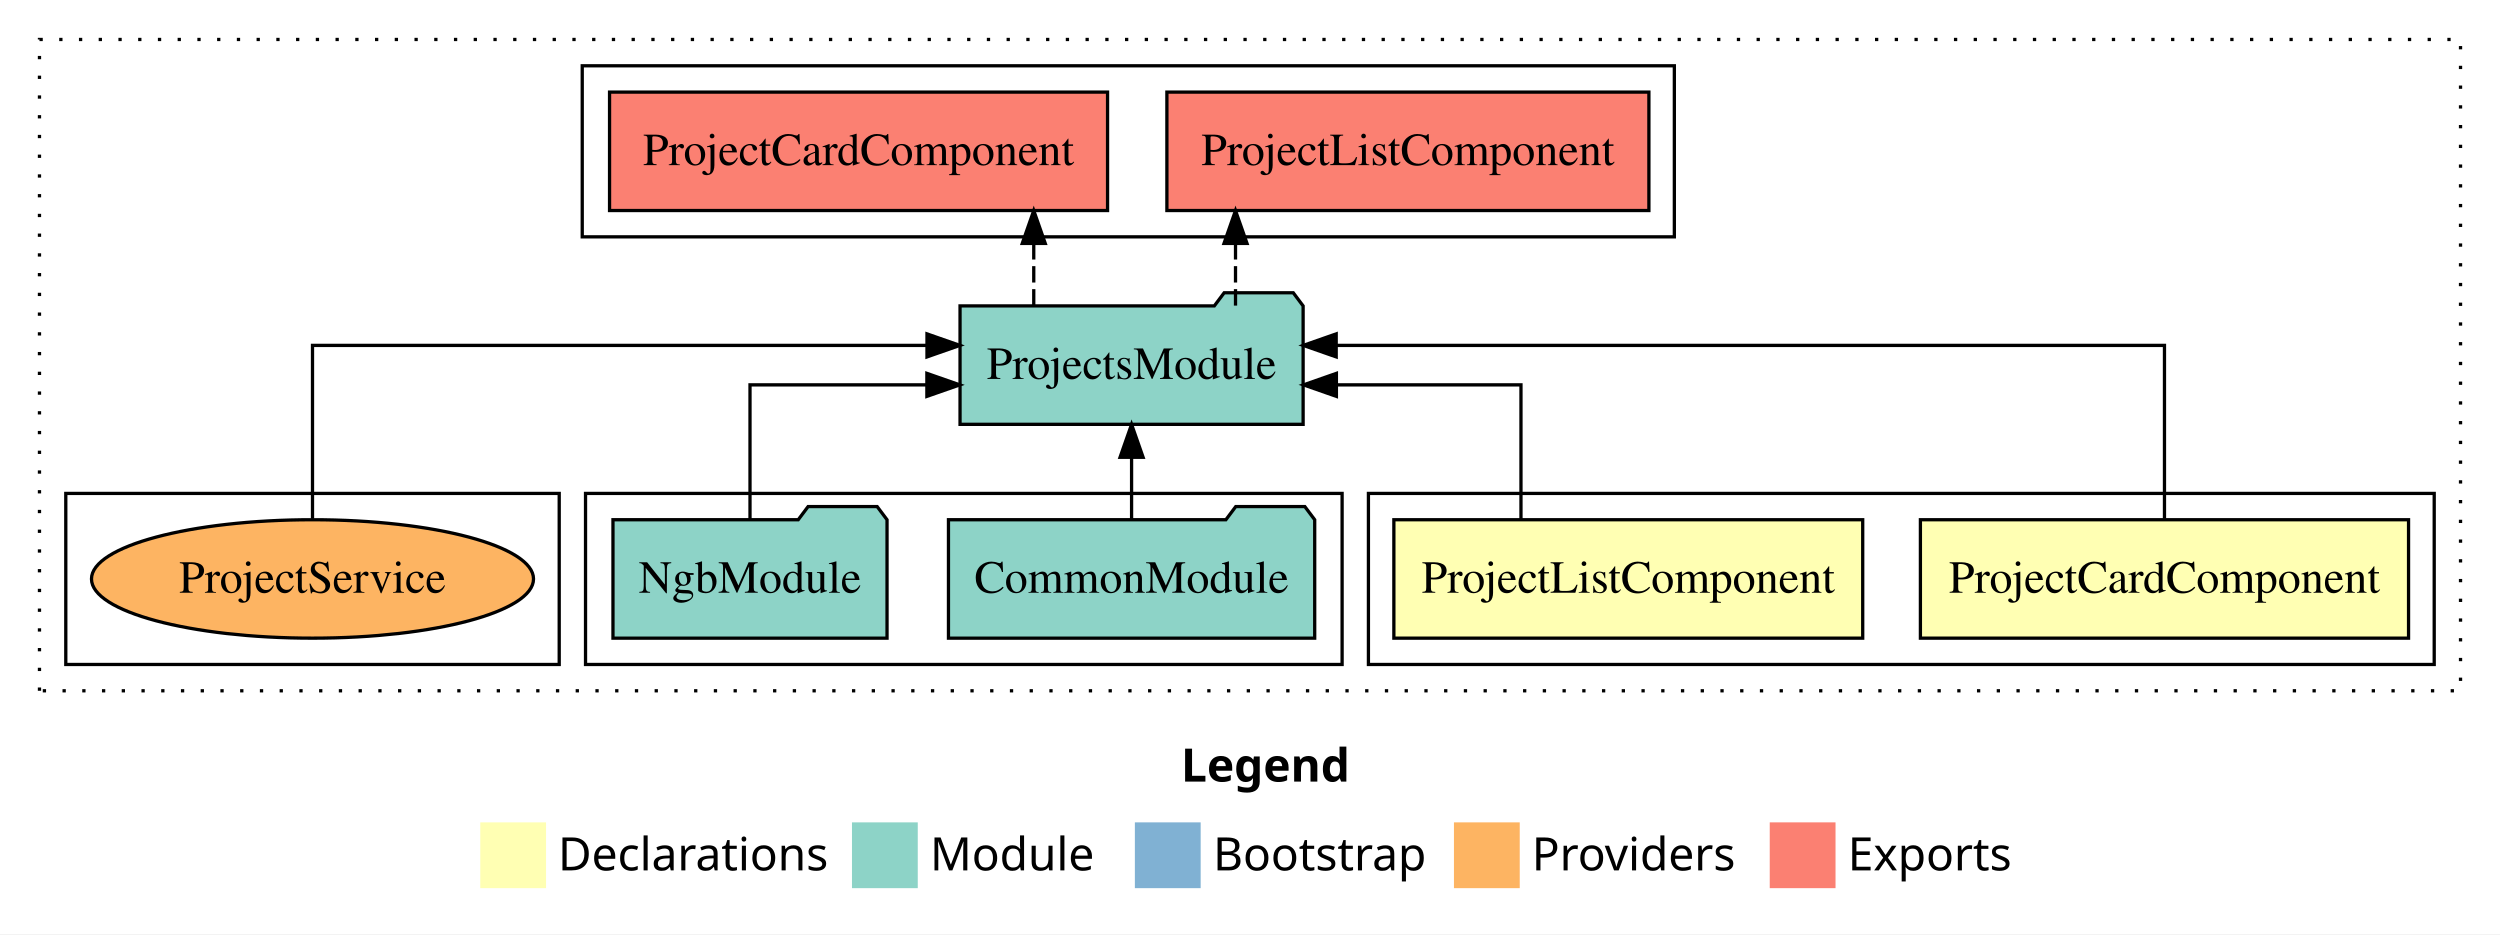
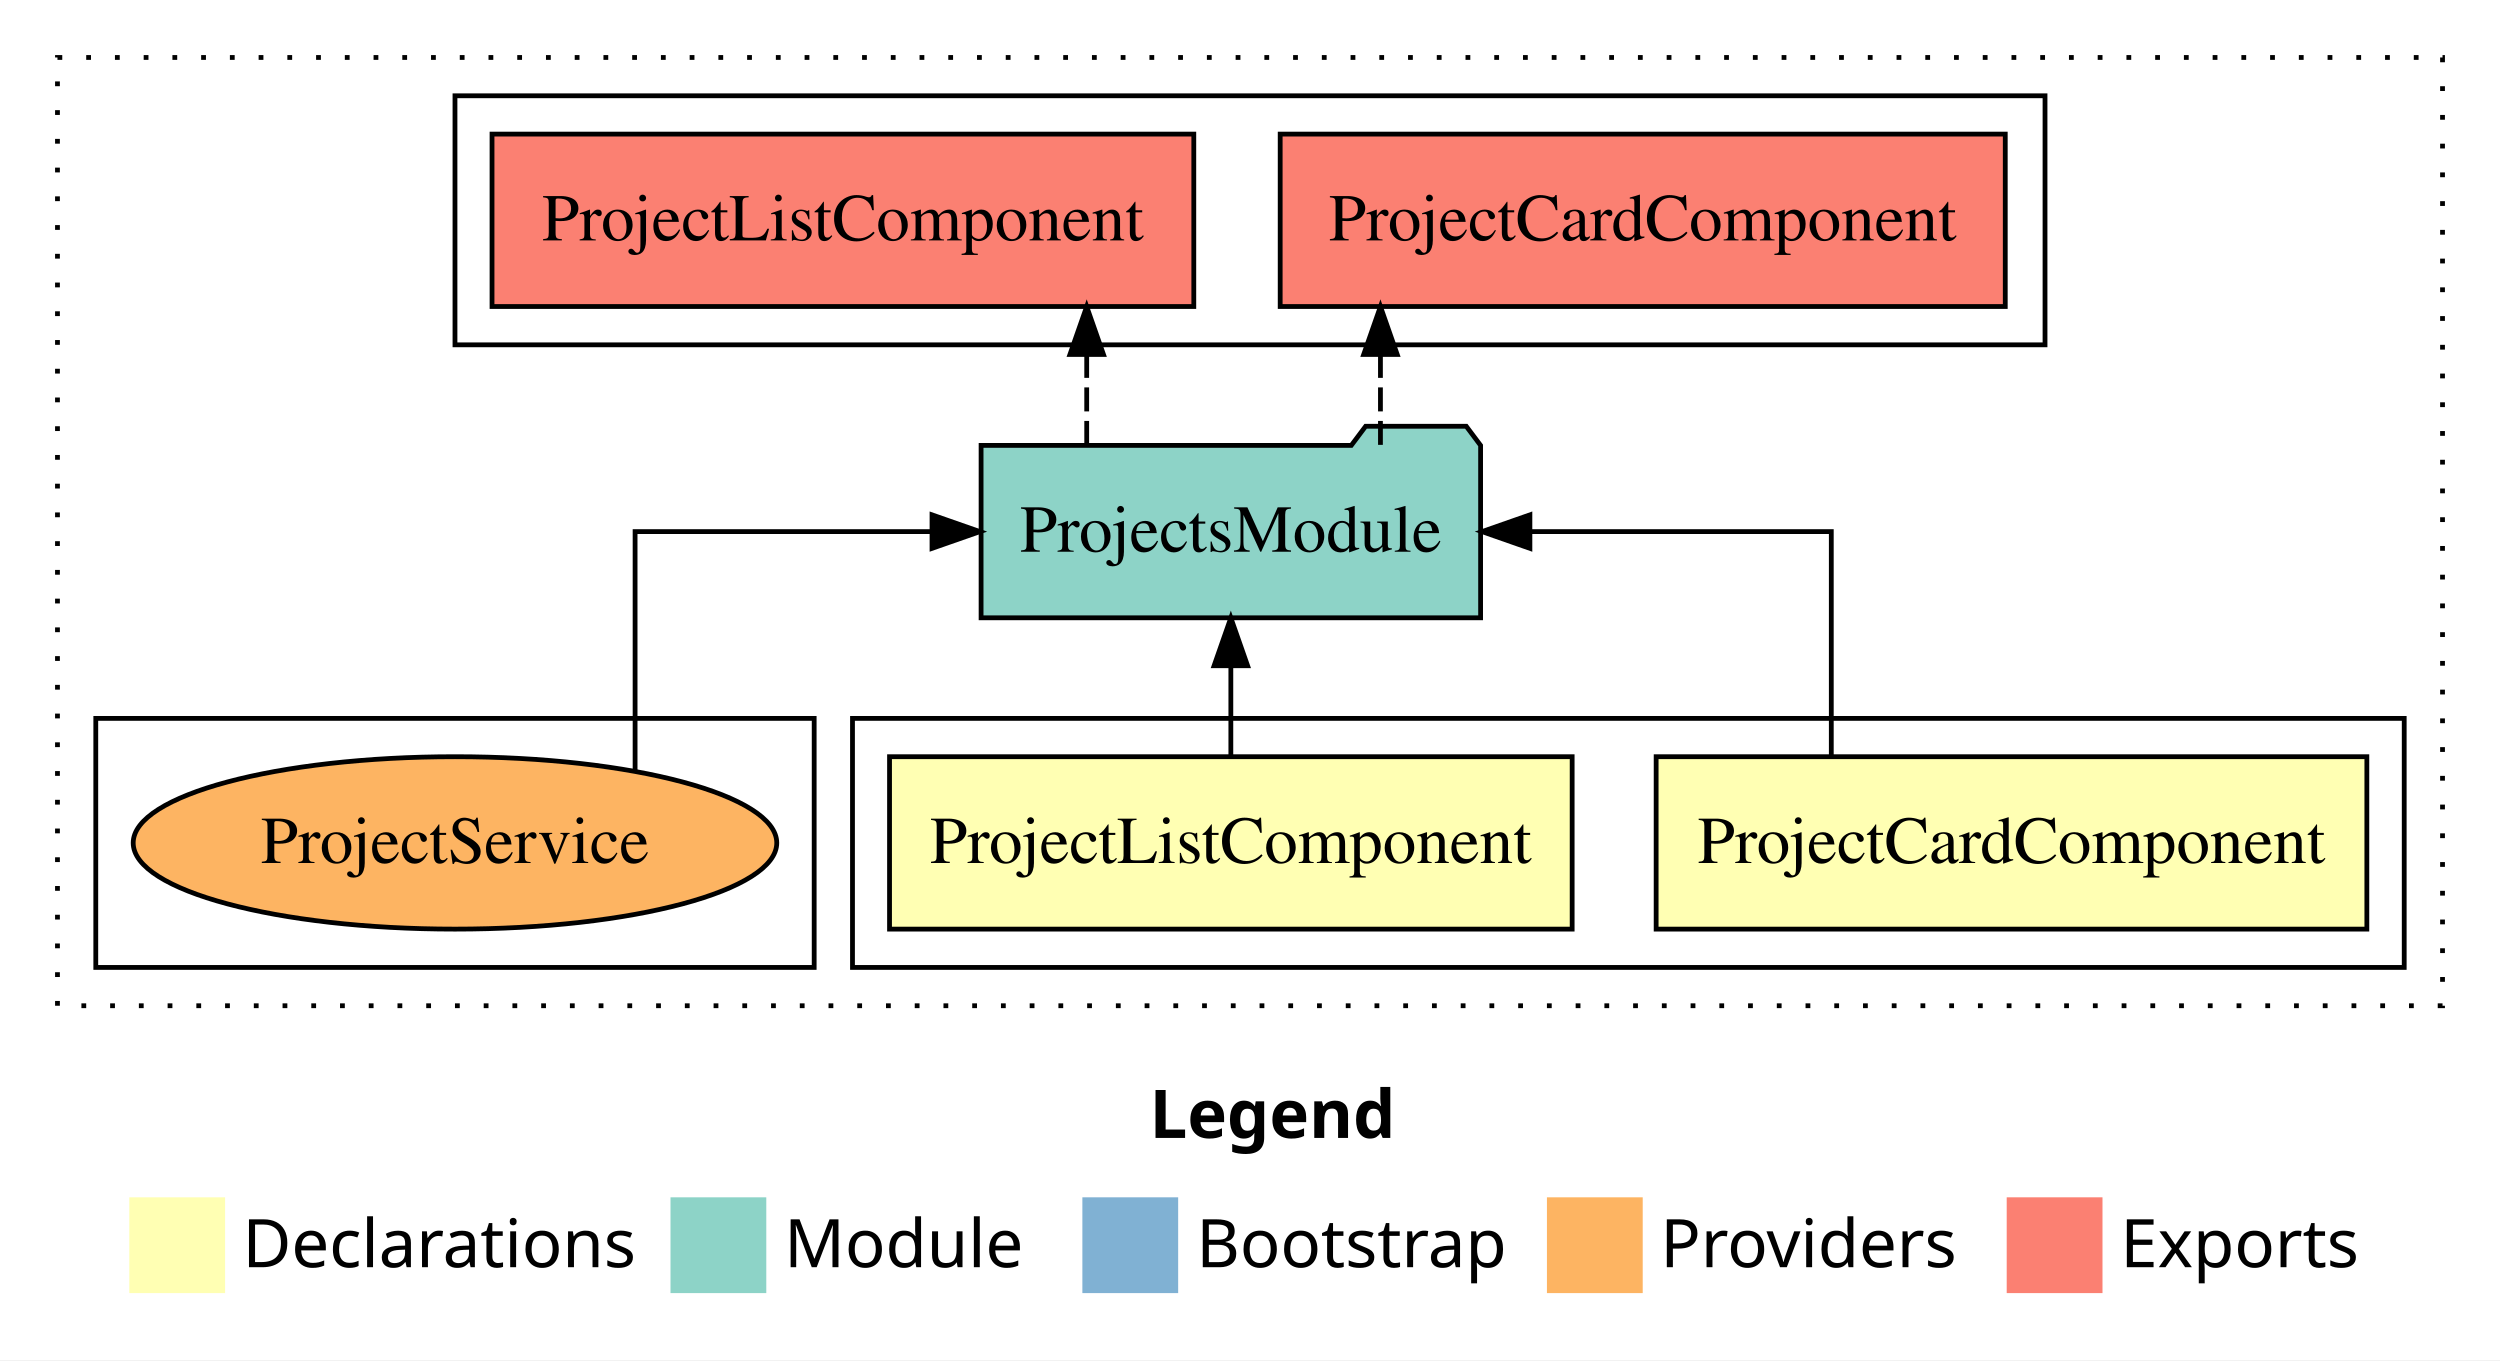
- <svg xmlns="http://www.w3.org/2000/svg" width="760pt" height="284pt" viewBox="0.00 0.00 760.00 284.00">
+ <svg xmlns="http://www.w3.org/2000/svg" width="522pt" height="284pt" viewBox="0.00 0.00 522.00 284.00">
  <g id="graph0" class="graph" transform="scale(1 1) rotate(0) translate(4 280)">
-     <polygon fill="#ffffff" stroke="transparent" points="-4,4 -4,-280 756,-280 756,4 -4,4" />
-     <text text-anchor="start" x="355.009" y="-42.4" font-family="sans-serif" font-weight="bold" font-size="14.00" fill="#000000">Legend</text>
-     <polygon fill="#ffffb3" stroke="transparent" points="142,-10 142,-30 162,-30 162,-10 142,-10" />
-     <text text-anchor="start" x="165.629" y="-15.4" font-family="sans-serif" font-size="14.00" fill="#000000">  Declarations</text>
-     <polygon fill="#8dd3c7" stroke="transparent" points="255,-10 255,-30 275,-30 275,-10 255,-10" />
-     <text text-anchor="start" x="278.725" y="-15.4" font-family="sans-serif" font-size="14.00" fill="#000000">  Module</text>
-     <polygon fill="#80b1d3" stroke="transparent" points="341,-10 341,-30 361,-30 361,-10 341,-10" />
-     <text text-anchor="start" x="364.781" y="-15.4" font-family="sans-serif" font-size="14.00" fill="#000000">  Bootstrap</text>
-     <polygon fill="#fdb462" stroke="transparent" points="438,-10 438,-30 458,-30 458,-10 438,-10" />
-     <text text-anchor="start" x="461.673" y="-15.4" font-family="sans-serif" font-size="14.00" fill="#000000">  Providers</text>
-     <polygon fill="#fb8072" stroke="transparent" points="534,-10 534,-30 554,-30 554,-10 534,-10" />
-     <text text-anchor="start" x="557.726" y="-15.4" font-family="sans-serif" font-size="14.00" fill="#000000">  Exports</text>
+     <polygon fill="#ffffff" stroke="transparent" points="-4,4 -4,-280 518,-280 518,4 -4,4" />
+     <text text-anchor="start" x="236.009" y="-42.4" font-family="sans-serif" font-weight="bold" font-size="14.00" fill="#000000">Legend</text>
+     <polygon fill="#ffffb3" stroke="transparent" points="23,-10 23,-30 43,-30 43,-10 23,-10" />
+     <text text-anchor="start" x="46.629" y="-15.4" font-family="sans-serif" font-size="14.00" fill="#000000">  Declarations</text>
+     <polygon fill="#8dd3c7" stroke="transparent" points="136,-10 136,-30 156,-30 156,-10 136,-10" />
+     <text text-anchor="start" x="159.725" y="-15.4" font-family="sans-serif" font-size="14.00" fill="#000000">  Module</text>
+     <polygon fill="#80b1d3" stroke="transparent" points="222,-10 222,-30 242,-30 242,-10 222,-10" />
+     <text text-anchor="start" x="245.781" y="-15.4" font-family="sans-serif" font-size="14.00" fill="#000000">  Bootstrap</text>
+     <polygon fill="#fdb462" stroke="transparent" points="319,-10 319,-30 339,-30 339,-10 319,-10" />
+     <text text-anchor="start" x="342.673" y="-15.4" font-family="sans-serif" font-size="14.00" fill="#000000">  Providers</text>
+     <polygon fill="#fb8072" stroke="transparent" points="415,-10 415,-30 435,-30 435,-10 415,-10" />
+     <text text-anchor="start" x="438.726" y="-15.4" font-family="sans-serif" font-size="14.00" fill="#000000">  Exports</text>
    <g id="clust1" class="cluster">
-       <polygon fill="none" stroke="#000000" stroke-dasharray="1,5" points="8,-70 8,-268 744,-268 744,-70 8,-70" />
+       <polygon fill="none" stroke="#000000" stroke-dasharray="1,5" points="8,-70 8,-268 506,-268 506,-70 8,-70" />
    </g>
    <g id="clust2" class="cluster">
-       <polygon fill="none" stroke="#000000" points="412,-78 412,-130 736,-130 736,-78 412,-78" />
-     </g>
-     <g id="clust5" class="cluster">
-       <polygon fill="none" stroke="#000000" points="174,-78 174,-130 404,-130 404,-78 174,-78" />
+       <polygon fill="none" stroke="#000000" points="174,-78 174,-130 498,-130 498,-78 174,-78" />
    </g>
    <g id="clust6" class="cluster">
-       <polygon fill="none" stroke="#000000" points="173,-208 173,-260 505,-260 505,-208 173,-208" />
+       <polygon fill="none" stroke="#000000" points="91,-208 91,-260 423,-260 423,-208 91,-208" />
    </g>
    <g id="clust8" class="cluster">
      <polygon fill="none" stroke="#000000" points="16,-78 16,-130 166,-130 166,-78 16,-78" />
    </g>
    <g id="node1" class="node">
-       <polygon fill="#ffffb3" stroke="#000000" points="728.198,-122 579.802,-122 579.802,-86 728.198,-86 728.198,-122" />
-       <text text-anchor="middle" x="654" y="-99.8" font-family="Times,serif" font-size="14.00" fill="#000000">ProjectCardComponent</text>
+       <polygon fill="#ffffb3" stroke="#000000" points="490.198,-122 341.802,-122 341.802,-86 490.198,-86 490.198,-122" />
+       <text text-anchor="middle" x="416" y="-99.8" font-family="Times,serif" font-size="14.00" fill="#000000">ProjectCardComponent</text>
    </g>
    <g id="node3" class="node">
-       <polygon fill="#8dd3c7" stroke="#000000" points="392.149,-187 389.149,-191 368.149,-191 365.149,-187 287.851,-187 287.851,-151 392.149,-151 392.149,-187" />
-       <text text-anchor="middle" x="340" y="-164.8" font-family="Times,serif" font-size="14.00" fill="#000000">ProjectsModule</text>
+       <polygon fill="#8dd3c7" stroke="#000000" points="305.149,-187 302.149,-191 281.149,-191 278.149,-187 200.851,-187 200.851,-151 305.149,-151 305.149,-187" />
+       <text text-anchor="middle" x="253" y="-164.8" font-family="Times,serif" font-size="14.00" fill="#000000">ProjectsModule</text>
    </g>
    <g id="edge1" class="edge">
-       <path fill="none" stroke="#000000" d="M654,-122.284C654,-143.321 654,-175 654,-175 654,-175 402.203,-175 402.203,-175" />
-       <polygon fill="#000000" stroke="#000000" points="402.203,-171.5 392.203,-175 402.203,-178.5 402.203,-171.5" />
+       <path fill="none" stroke="#000000" d="M378.375,-122.106C378.375,-141.339 378.375,-169 378.375,-169 378.375,-169 315.444,-169 315.444,-169" />
+       <polygon fill="#000000" stroke="#000000" points="315.444,-165.5 305.444,-169 315.444,-172.5 315.444,-165.5" />
    </g>
    <g id="node2" class="node">
-       <polygon fill="#ffffb3" stroke="#000000" points="562.265,-122 419.735,-122 419.735,-86 562.265,-86 562.265,-122" />
-       <text text-anchor="middle" x="491" y="-99.8" font-family="Times,serif" font-size="14.00" fill="#000000">ProjectListComponent</text>
+       <polygon fill="#ffffb3" stroke="#000000" points="324.265,-122 181.735,-122 181.735,-86 324.265,-86 324.265,-122" />
+       <text text-anchor="middle" x="253" y="-99.8" font-family="Times,serif" font-size="14.00" fill="#000000">ProjectListComponent</text>
    </g>
    <g id="edge2" class="edge">
-       <path fill="none" stroke="#000000" d="M458.375,-122.022C458.375,-139.373 458.375,-163 458.375,-163 458.375,-163 402.266,-163 402.266,-163" />
-       <polygon fill="#000000" stroke="#000000" points="402.266,-159.5 392.266,-163 402.265,-166.5 402.266,-159.5" />
+       <path fill="none" stroke="#000000" d="M253,-122.106C253,-122.106 253,-140.991 253,-140.991" />
+       <polygon fill="#000000" stroke="#000000" points="249.5,-140.991 253,-150.991 256.5,-140.991 249.5,-140.991" />
+     </g>
+     <g id="node4" class="node">
+       <polygon fill="#fb8072" stroke="#000000" points="414.698,-252 263.302,-252 263.302,-216 414.698,-216 414.698,-252" />
+       <text text-anchor="middle" x="339" y="-229.8" font-family="Times,serif" font-size="14.00" fill="#000000">ProjectCardComponent </text>
+     </g>
+     <g id="edge3" class="edge">
+       <path fill="none" stroke="#000000" stroke-dasharray="5,2" d="M284.238,-187.106C284.238,-187.106 284.238,-205.991 284.238,-205.991" />
+       <polygon fill="#000000" stroke="#000000" points="280.738,-205.991 284.238,-215.991 287.738,-205.991 280.738,-205.991" />
+     </g>
+     <g id="node5" class="node">
+       <polygon fill="#fb8072" stroke="#000000" points="245.265,-252 98.735,-252 98.735,-216 245.265,-216 245.265,-252" />
+       <text text-anchor="middle" x="172" y="-229.8" font-family="Times,serif" font-size="14.00" fill="#000000">ProjectListComponent </text>
+     </g>
+     <g id="edge4" class="edge">
+       <path fill="none" stroke="#000000" stroke-dasharray="5,2" d="M222.904,-187.106C222.904,-187.106 222.904,-205.991 222.904,-205.991" />
+       <polygon fill="#000000" stroke="#000000" points="219.404,-205.991 222.904,-215.991 226.404,-205.991 219.404,-205.991" />
    </g>
    <g id="node6" class="node">
-       <polygon fill="#fb8072" stroke="#000000" points="497.265,-252 350.735,-252 350.735,-216 497.265,-216 497.265,-252" />
-       <text text-anchor="middle" x="424" y="-229.8" font-family="Times,serif" font-size="14.00" fill="#000000">ProjectListComponent </text>
-     </g>
-     <g id="edge5" class="edge">
-       <path fill="none" stroke="#000000" stroke-dasharray="5,2" d="M371.596,-187.106C371.596,-187.106 371.596,-205.991 371.596,-205.991" />
-       <polygon fill="#000000" stroke="#000000" points="368.096,-205.991 371.596,-215.991 375.096,-205.991 368.096,-205.991" />
-     </g>
-     <g id="node7" class="node">
-       <polygon fill="#fb8072" stroke="#000000" points="332.698,-252 181.302,-252 181.302,-216 332.698,-216 332.698,-252" />
-       <text text-anchor="middle" x="257" y="-229.8" font-family="Times,serif" font-size="14.00" fill="#000000">ProjectCardComponent </text>
-     </g>
-     <g id="edge6" class="edge">
-       <path fill="none" stroke="#000000" stroke-dasharray="5,2" d="M310.262,-187.106C310.262,-187.106 310.262,-205.991 310.262,-205.991" />
-       <polygon fill="#000000" stroke="#000000" points="306.762,-205.991 310.262,-215.991 313.762,-205.991 306.762,-205.991" />
-     </g>
-     <g id="node4" class="node">
-       <polygon fill="#8dd3c7" stroke="#000000" points="395.668,-122 392.668,-126 371.668,-126 368.668,-122 284.332,-122 284.332,-86 395.668,-86 395.668,-122" />
-       <text text-anchor="middle" x="340" y="-99.8" font-family="Times,serif" font-size="14.00" fill="#000000">CommonModule</text>
-     </g>
-     <g id="edge3" class="edge">
-       <path fill="none" stroke="#000000" d="M340,-122.106C340,-122.106 340,-140.991 340,-140.991" />
-       <polygon fill="#000000" stroke="#000000" points="336.5,-140.991 340,-150.991 343.5,-140.991 336.5,-140.991" />
-     </g>
-     <g id="node5" class="node">
-       <polygon fill="#8dd3c7" stroke="#000000" points="265.657,-122 262.657,-126 241.657,-126 238.657,-122 182.343,-122 182.343,-86 265.657,-86 265.657,-122" />
-       <text text-anchor="middle" x="224" y="-99.8" font-family="Times,serif" font-size="14.00" fill="#000000">NgbModule</text>
-     </g>
-     <g id="edge4" class="edge">
-       <path fill="none" stroke="#000000" d="M224,-122.022C224,-139.373 224,-163 224,-163 224,-163 277.769,-163 277.769,-163" />
-       <polygon fill="#000000" stroke="#000000" points="277.769,-166.5 287.769,-163 277.769,-159.5 277.769,-166.5" />
-     </g>
-     <g id="node8" class="node">
      <ellipse fill="#fdb462" stroke="#000000" cx="91" cy="-104" rx="67.189" ry="18" />
      <text text-anchor="middle" x="91" y="-99.8" font-family="Times,serif" font-size="14.00" fill="#000000">ProjectService</text>
    </g>
-     <g id="edge7" class="edge">
-       <path fill="none" stroke="#000000" d="M91,-122.284C91,-143.321 91,-175 91,-175 91,-175 277.801,-175 277.801,-175" />
-       <polygon fill="#000000" stroke="#000000" points="277.801,-178.5 287.801,-175 277.801,-171.5 277.801,-178.5" />
+     <g id="edge5" class="edge">
+       <path fill="none" stroke="#000000" d="M128.606,-119.076C128.606,-138.277 128.606,-169 128.606,-169 128.606,-169 190.606,-169 190.606,-169" />
+       <polygon fill="#000000" stroke="#000000" points="190.606,-172.5 200.606,-169 190.606,-165.5 190.606,-172.5" />
    </g>
  </g>
</svg>
